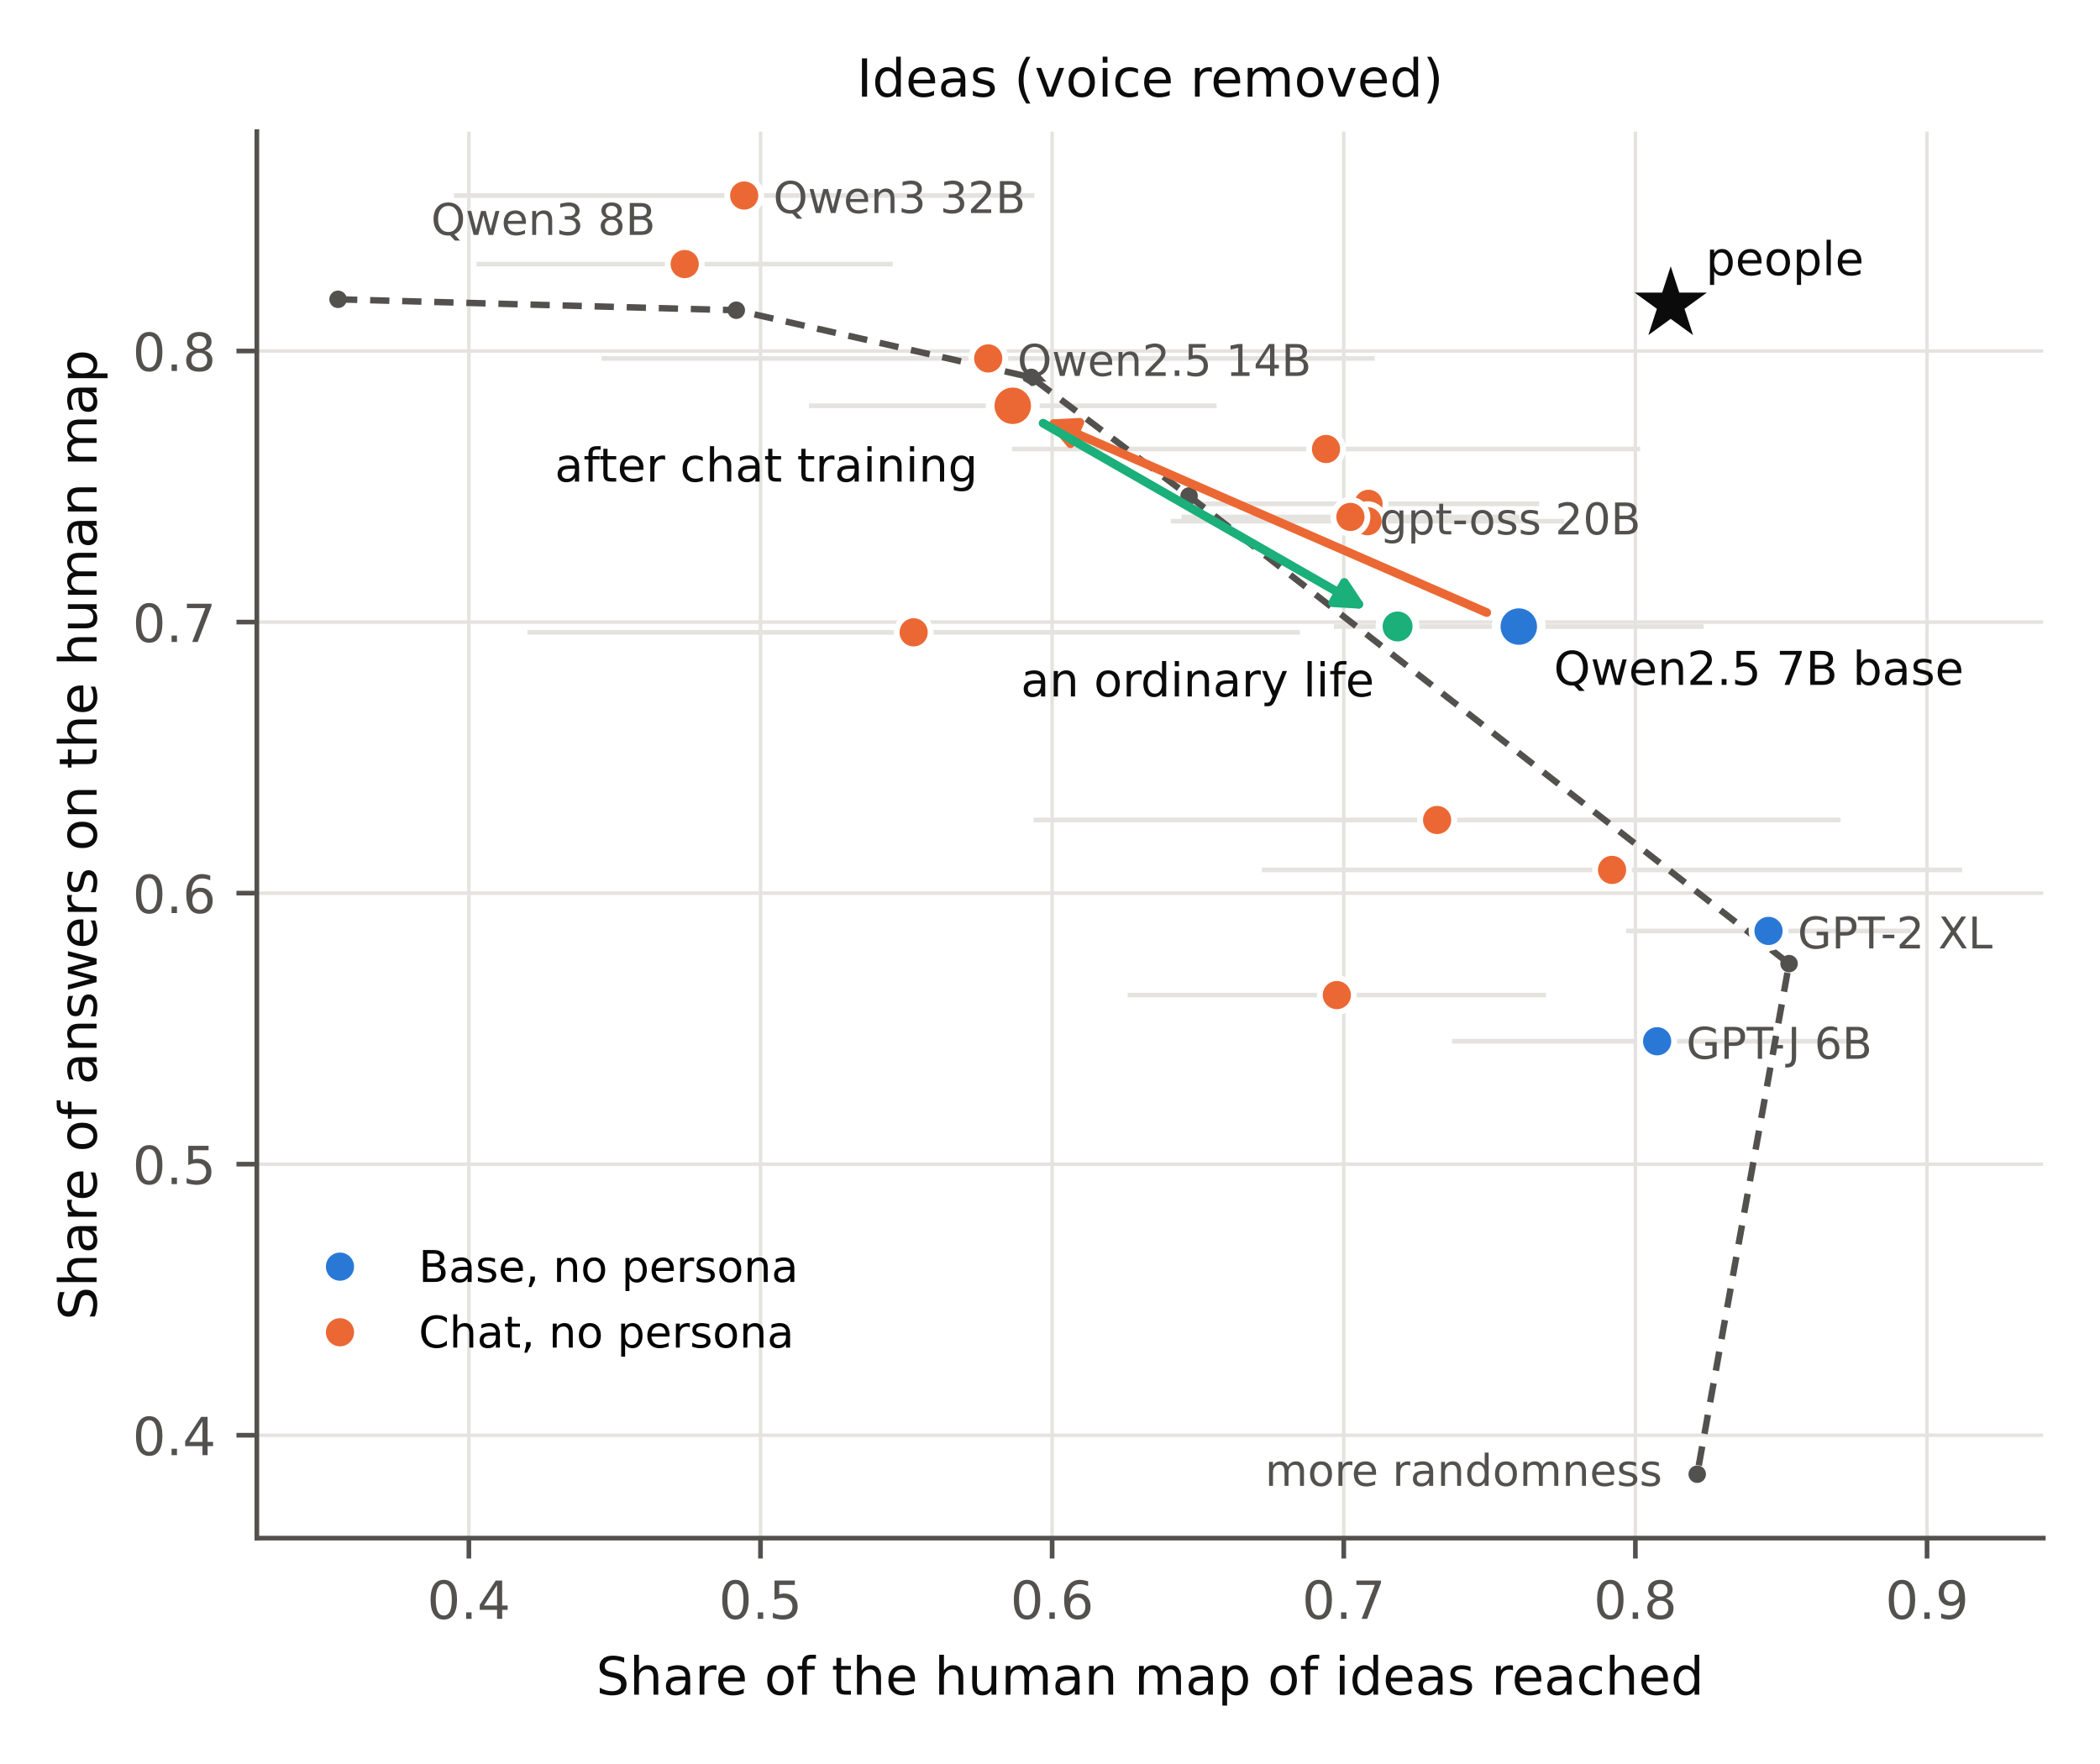
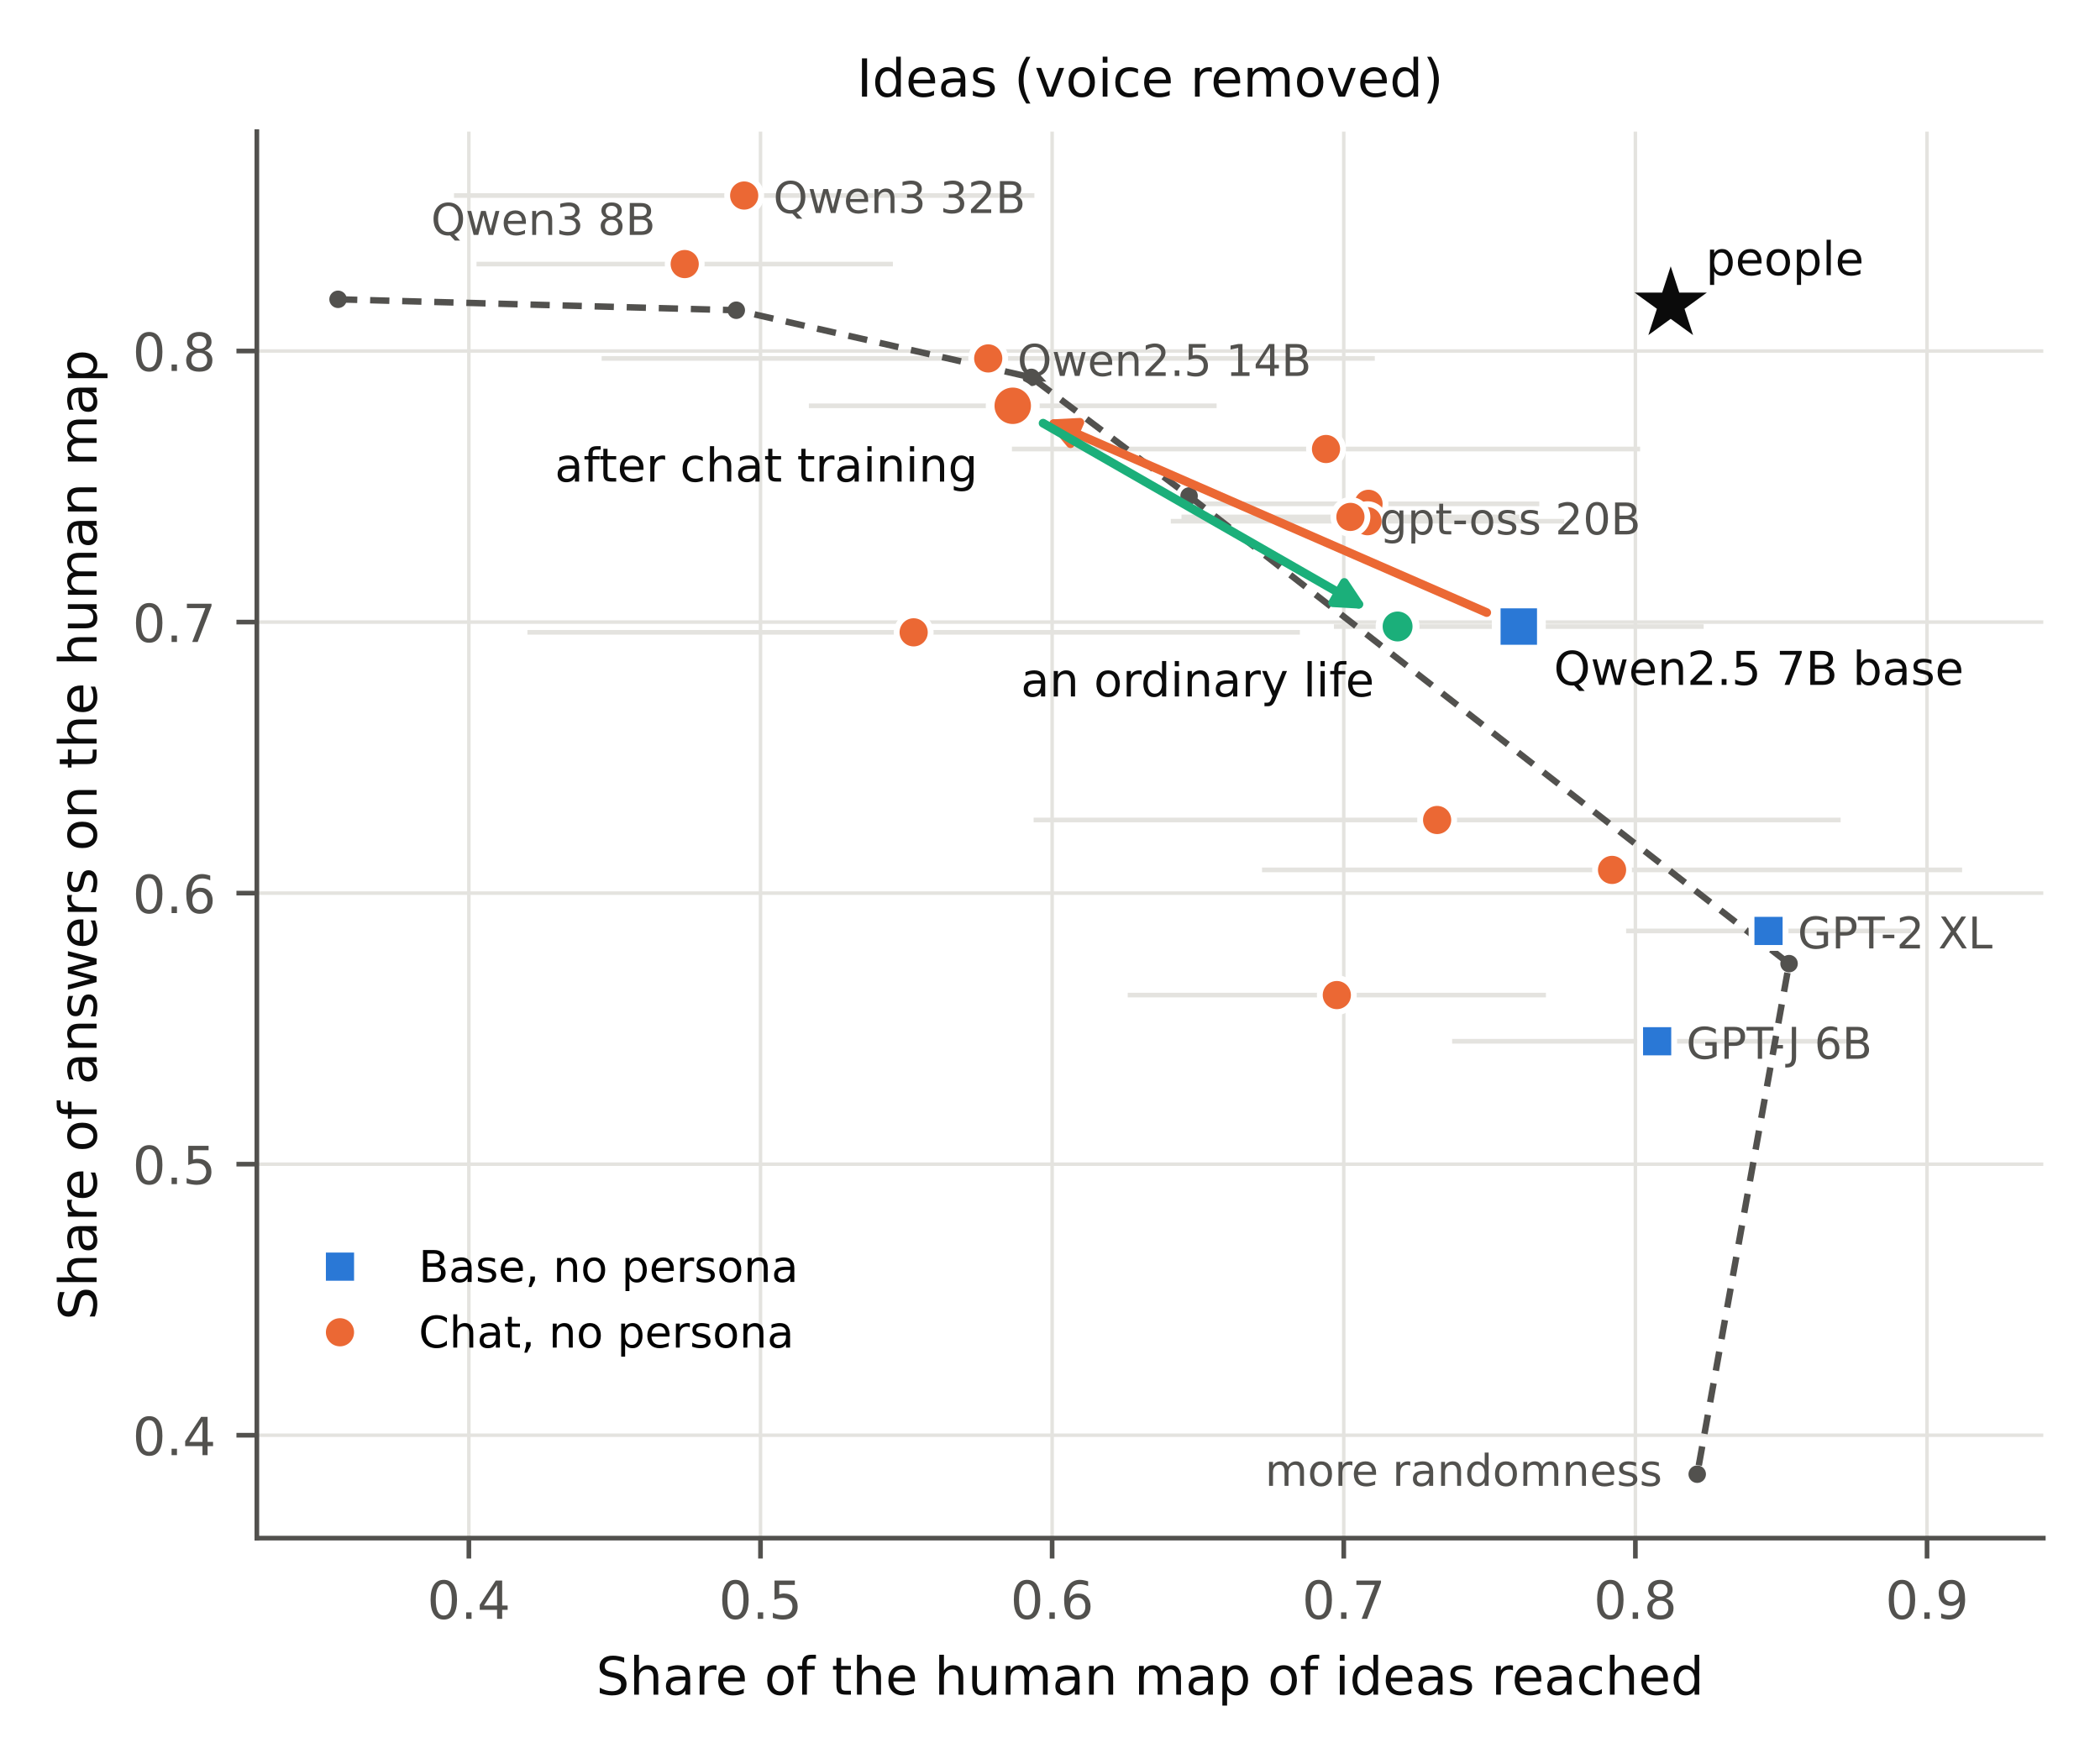
<svg xmlns="http://www.w3.org/2000/svg" xmlns:xlink="http://www.w3.org/1999/xlink" width="360pt" height="302.4pt" viewBox="0 0 360 302.4" version="1.1">
  <defs>
    <style type="text/css">*{stroke-linejoin: round; stroke-linecap: butt}</style>
  </defs>
  <g id="figure_1">
    <g id="patch_1">
      <path d="M 0 302.4  L 360 302.4  L 360 0  L 0 0  z " style="fill: #ffffff" />
    </g>
    <g id="axes_1">
      <g id="patch_2">
        <path d="M 44.032 263.678  L 350.28 263.678  L 350.28 22.56  L 44.032 22.56  z " style="fill: #ffffff" />
      </g>
      <g id="LineCollection_1">
-         <path d="M 248.937 178.503  L 319.225 178.503  " clip-path="url(#p0e64ec59cd)" style="fill: none; stroke: #e4e3df; stroke-width: 0.8" />
+         <path d="M 248.937 178.503  L 319.225 178.503  " clip-path="url(#pc74273473c)" style="fill: none; stroke: #e4e3df; stroke-width: 0.8" />
      </g>
      <g id="LineCollection_2">
-         <path d="M 228.67 107.41  L 292.058 107.41  " clip-path="url(#p0e64ec59cd)" style="fill: none; stroke: #e4e3df; stroke-width: 0.8" />
+         <path d="M 228.67 107.41  L 292.058 107.41  " clip-path="url(#pc74273473c)" style="fill: none; stroke: #e4e3df; stroke-width: 0.8" />
      </g>
      <g id="LineCollection_3">
-         <path d="M 278.762 159.589  L 327.589 159.589  " clip-path="url(#p0e64ec59cd)" style="fill: none; stroke: #e4e3df; stroke-width: 0.8" />
+         <path d="M 278.762 159.589  L 327.589 159.589  " clip-path="url(#pc74273473c)" style="fill: none; stroke: #e4e3df; stroke-width: 0.8" />
      </g>
      <g id="LineCollection_4">
-         <path d="M 205.326 86.37  L 263.877 86.37  " clip-path="url(#p0e64ec59cd)" style="fill: none; stroke: #e4e3df; stroke-width: 0.8" />
+         <path d="M 205.326 86.37  L 263.877 86.37  " clip-path="url(#pc74273473c)" style="fill: none; stroke: #e4e3df; stroke-width: 0.8" />
      </g>
      <g id="LineCollection_5">
-         <path d="M 193.323 170.585  L 265.017 170.585  " clip-path="url(#p0e64ec59cd)" style="fill: none; stroke: #e4e3df; stroke-width: 0.8" />
+         <path d="M 193.323 170.585  L 265.017 170.585  " clip-path="url(#pc74273473c)" style="fill: none; stroke: #e4e3df; stroke-width: 0.8" />
      </g>
      <g id="LineCollection_6">
-         <path d="M 216.345 149.128  L 336.36 149.128  " clip-path="url(#p0e64ec59cd)" style="fill: none; stroke: #e4e3df; stroke-width: 0.8" />
+         <path d="M 216.345 149.128  L 336.36 149.128  " clip-path="url(#pc74273473c)" style="fill: none; stroke: #e4e3df; stroke-width: 0.8" />
      </g>
      <g id="LineCollection_7">
-         <path d="M 103.138 61.445  L 235.68 61.445  " clip-path="url(#p0e64ec59cd)" style="fill: none; stroke: #e4e3df; stroke-width: 0.8" />
+         <path d="M 103.138 61.445  L 235.68 61.445  " clip-path="url(#pc74273473c)" style="fill: none; stroke: #e4e3df; stroke-width: 0.8" />
      </g>
      <g id="LineCollection_8">
-         <path d="M 200.704 89.349  L 268.153 89.349  " clip-path="url(#p0e64ec59cd)" style="fill: none; stroke: #e4e3df; stroke-width: 0.8" />
+         <path d="M 200.704 89.349  L 268.153 89.349  " clip-path="url(#pc74273473c)" style="fill: none; stroke: #e4e3df; stroke-width: 0.8" />
      </g>
      <g id="LineCollection_9">
-         <path d="M 138.662 69.563  L 208.563 69.563  " clip-path="url(#p0e64ec59cd)" style="fill: none; stroke: #e4e3df; stroke-width: 0.8" />
+         <path d="M 138.662 69.563  L 208.563 69.563  " clip-path="url(#pc74273473c)" style="fill: none; stroke: #e4e3df; stroke-width: 0.8" />
      </g>
      <g id="LineCollection_10">
-         <path d="M 77.824 33.52  L 177.325 33.52  " clip-path="url(#p0e64ec59cd)" style="fill: none; stroke: #e4e3df; stroke-width: 0.8" />
+         <path d="M 77.824 33.52  L 177.325 33.52  " clip-path="url(#pc74273473c)" style="fill: none; stroke: #e4e3df; stroke-width: 0.8" />
      </g>
      <g id="LineCollection_11">
-         <path d="M 81.686 45.269  L 153.068 45.269  " clip-path="url(#p0e64ec59cd)" style="fill: none; stroke: #e4e3df; stroke-width: 0.8" />
+         <path d="M 81.686 45.269  L 153.068 45.269  " clip-path="url(#pc74273473c)" style="fill: none; stroke: #e4e3df; stroke-width: 0.8" />
      </g>
      <g id="LineCollection_12">
-         <path d="M 90.415 108.401  L 222.839 108.401  " clip-path="url(#p0e64ec59cd)" style="fill: none; stroke: #e4e3df; stroke-width: 0.8" />
+         <path d="M 90.415 108.401  L 222.839 108.401  " clip-path="url(#pc74273473c)" style="fill: none; stroke: #e4e3df; stroke-width: 0.8" />
      </g>
      <g id="LineCollection_13">
-         <path d="M 173.472 76.973  L 281.163 76.973  " clip-path="url(#p0e64ec59cd)" style="fill: none; stroke: #e4e3df; stroke-width: 0.8" />
+         <path d="M 173.472 76.973  L 281.163 76.973  " clip-path="url(#pc74273473c)" style="fill: none; stroke: #e4e3df; stroke-width: 0.8" />
      </g>
      <g id="LineCollection_14">
-         <path d="M 177.19 140.57  L 315.538 140.57  " clip-path="url(#p0e64ec59cd)" style="fill: none; stroke: #e4e3df; stroke-width: 0.8" />
+         <path d="M 177.19 140.57  L 315.538 140.57  " clip-path="url(#pc74273473c)" style="fill: none; stroke: #e4e3df; stroke-width: 0.8" />
      </g>
      <g id="LineCollection_15">
-         <path d="M 202.541 88.613  L 260.461 88.613  " clip-path="url(#p0e64ec59cd)" style="fill: none; stroke: #e4e3df; stroke-width: 0.8" />
+         <path d="M 202.541 88.613  L 260.461 88.613  " clip-path="url(#pc74273473c)" style="fill: none; stroke: #e4e3df; stroke-width: 0.8" />
      </g>
      <g id="matplotlib.axis_1">
        <g id="xtick_1">
          <g id="line2d_1">
-             <path d="M 80.377 263.678  L 80.377 22.56  " clip-path="url(#p0e64ec59cd)" style="fill: none; stroke: #e4e3df; stroke-width: 0.6; stroke-linecap: square" />
+             <path d="M 80.377 263.678  L 80.377 22.56  " clip-path="url(#pc74273473c)" style="fill: none; stroke: #e4e3df; stroke-width: 0.6; stroke-linecap: square" />
          </g>
          <g id="line2d_2">
            <defs>
-               <path id="m9d2fa9d56e" d="M 0 0  L 0 3.5  " style="stroke: #52514e; stroke-width: 0.8" />
+               <path id="mb92fa65f11" d="M 0 0  L 0 3.5  " style="stroke: #52514e; stroke-width: 0.8" />
            </defs>
            <g>
-               <use xlink:href="#m9d2fa9d56e" x="80.377" y="263.678" style="fill: #52514e; stroke: #52514e; stroke-width: 0.8" />
+               <use xlink:href="#mb92fa65f11" x="80.377" y="263.678" style="fill: #52514e; stroke: #52514e; stroke-width: 0.8" />
            </g>
          </g>
          <g id="text_1">
            <text style="font-size: 9px; font-family: 'DejaVu Sans'; text-anchor: middle; fill: #52514e" x="80.377" y="277.516" transform="rotate(-0 80.37658 277.5158)">0.4</text>
          </g>
        </g>
        <g id="xtick_2">
          <g id="line2d_3">
-             <path d="M 130.371 263.678  L 130.371 22.56  " clip-path="url(#p0e64ec59cd)" style="fill: none; stroke: #e4e3df; stroke-width: 0.6; stroke-linecap: square" />
+             <path d="M 130.371 263.678  L 130.371 22.56  " clip-path="url(#pc74273473c)" style="fill: none; stroke: #e4e3df; stroke-width: 0.6; stroke-linecap: square" />
          </g>
          <g id="line2d_4">
            <g>
-               <use xlink:href="#m9d2fa9d56e" x="130.371" y="263.678" style="fill: #52514e; stroke: #52514e; stroke-width: 0.8" />
+               <use xlink:href="#mb92fa65f11" x="130.371" y="263.678" style="fill: #52514e; stroke: #52514e; stroke-width: 0.8" />
            </g>
          </g>
          <g id="text_2">
            <text style="font-size: 9px; font-family: 'DejaVu Sans'; text-anchor: middle; fill: #52514e" x="130.371" y="277.516" transform="rotate(-0 130.3707 277.5158)">0.5</text>
          </g>
        </g>
        <g id="xtick_3">
          <g id="line2d_5">
-             <path d="M 180.365 263.678  L 180.365 22.56  " clip-path="url(#p0e64ec59cd)" style="fill: none; stroke: #e4e3df; stroke-width: 0.6; stroke-linecap: square" />
+             <path d="M 180.365 263.678  L 180.365 22.56  " clip-path="url(#pc74273473c)" style="fill: none; stroke: #e4e3df; stroke-width: 0.6; stroke-linecap: square" />
          </g>
          <g id="line2d_6">
            <g>
-               <use xlink:href="#m9d2fa9d56e" x="180.365" y="263.678" style="fill: #52514e; stroke: #52514e; stroke-width: 0.8" />
+               <use xlink:href="#mb92fa65f11" x="180.365" y="263.678" style="fill: #52514e; stroke: #52514e; stroke-width: 0.8" />
            </g>
          </g>
          <g id="text_3">
            <text style="font-size: 9px; font-family: 'DejaVu Sans'; text-anchor: middle; fill: #52514e" x="180.365" y="277.516" transform="rotate(-0 180.3648 277.5158)">0.6</text>
          </g>
        </g>
        <g id="xtick_4">
          <g id="line2d_7">
-             <path d="M 230.359 263.678  L 230.359 22.56  " clip-path="url(#p0e64ec59cd)" style="fill: none; stroke: #e4e3df; stroke-width: 0.6; stroke-linecap: square" />
+             <path d="M 230.359 263.678  L 230.359 22.56  " clip-path="url(#pc74273473c)" style="fill: none; stroke: #e4e3df; stroke-width: 0.6; stroke-linecap: square" />
          </g>
          <g id="line2d_8">
            <g>
-               <use xlink:href="#m9d2fa9d56e" x="230.359" y="263.678" style="fill: #52514e; stroke: #52514e; stroke-width: 0.8" />
+               <use xlink:href="#mb92fa65f11" x="230.359" y="263.678" style="fill: #52514e; stroke: #52514e; stroke-width: 0.8" />
            </g>
          </g>
          <g id="text_4">
            <text style="font-size: 9px; font-family: 'DejaVu Sans'; text-anchor: middle; fill: #52514e" x="230.359" y="277.516" transform="rotate(-0 230.3588 277.5158)">0.7</text>
          </g>
        </g>
        <g id="xtick_5">
          <g id="line2d_9">
-             <path d="M 280.353 263.678  L 280.353 22.56  " clip-path="url(#p0e64ec59cd)" style="fill: none; stroke: #e4e3df; stroke-width: 0.6; stroke-linecap: square" />
+             <path d="M 280.353 263.678  L 280.353 22.56  " clip-path="url(#pc74273473c)" style="fill: none; stroke: #e4e3df; stroke-width: 0.6; stroke-linecap: square" />
          </g>
          <g id="line2d_10">
            <g>
-               <use xlink:href="#m9d2fa9d56e" x="280.353" y="263.678" style="fill: #52514e; stroke: #52514e; stroke-width: 0.8" />
+               <use xlink:href="#mb92fa65f11" x="280.353" y="263.678" style="fill: #52514e; stroke: #52514e; stroke-width: 0.8" />
            </g>
          </g>
          <g id="text_5">
            <text style="font-size: 9px; font-family: 'DejaVu Sans'; text-anchor: middle; fill: #52514e" x="280.353" y="277.516" transform="rotate(-0 280.3529 277.5158)">0.8</text>
          </g>
        </g>
        <g id="xtick_6">
          <g id="line2d_11">
-             <path d="M 330.347 263.678  L 330.347 22.56  " clip-path="url(#p0e64ec59cd)" style="fill: none; stroke: #e4e3df; stroke-width: 0.6; stroke-linecap: square" />
+             <path d="M 330.347 263.678  L 330.347 22.56  " clip-path="url(#pc74273473c)" style="fill: none; stroke: #e4e3df; stroke-width: 0.6; stroke-linecap: square" />
          </g>
          <g id="line2d_12">
            <g>
-               <use xlink:href="#m9d2fa9d56e" x="330.347" y="263.678" style="fill: #52514e; stroke: #52514e; stroke-width: 0.8" />
+               <use xlink:href="#mb92fa65f11" x="330.347" y="263.678" style="fill: #52514e; stroke: #52514e; stroke-width: 0.8" />
            </g>
          </g>
          <g id="text_6">
            <text style="font-size: 9px; font-family: 'DejaVu Sans'; text-anchor: middle; fill: #52514e" x="330.347" y="277.516" transform="rotate(-0 330.347 277.5158)">0.9</text>
          </g>
        </g>
        <g id="text_7">
          <text style="font-size: 9px; font-family: 'DejaVu Sans'; text-anchor: middle; fill: #0b0b0b" x="197.156" y="290.516" transform="rotate(-0 197.1561 290.5165)">Share of the human map of ideas reached</text>
        </g>
      </g>
      <g id="matplotlib.axis_2">
        <g id="ytick_1">
          <g id="line2d_13">
-             <path d="M 44.032 246.038  L 350.28 246.038  " clip-path="url(#p0e64ec59cd)" style="fill: none; stroke: #e4e3df; stroke-width: 0.6; stroke-linecap: square" />
+             <path d="M 44.032 246.038  L 350.28 246.038  " clip-path="url(#pc74273473c)" style="fill: none; stroke: #e4e3df; stroke-width: 0.6; stroke-linecap: square" />
          </g>
          <g id="line2d_14">
            <defs>
-               <path id="m1621b48ad4" d="M 0 0  L -3.5 0  " style="stroke: #52514e; stroke-width: 0.8" />
+               <path id="m79ad349d0f" d="M 0 0  L -3.5 0  " style="stroke: #52514e; stroke-width: 0.8" />
            </defs>
            <g>
-               <use xlink:href="#m1621b48ad4" x="44.032" y="246.038" style="fill: #52514e; stroke: #52514e; stroke-width: 0.8" />
+               <use xlink:href="#m79ad349d0f" x="44.032" y="246.038" style="fill: #52514e; stroke: #52514e; stroke-width: 0.8" />
            </g>
          </g>
          <g id="text_8">
            <text style="font-size: 9px; font-family: 'DejaVu Sans'; text-anchor: end; fill: #52514e" x="37.032" y="249.457" transform="rotate(-0 37.03211 249.4574)">0.4</text>
          </g>
        </g>
        <g id="ytick_2">
          <g id="line2d_15">
-             <path d="M 44.032 199.572  L 350.28 199.572  " clip-path="url(#p0e64ec59cd)" style="fill: none; stroke: #e4e3df; stroke-width: 0.6; stroke-linecap: square" />
+             <path d="M 44.032 199.572  L 350.28 199.572  " clip-path="url(#pc74273473c)" style="fill: none; stroke: #e4e3df; stroke-width: 0.6; stroke-linecap: square" />
          </g>
          <g id="line2d_16">
            <g>
-               <use xlink:href="#m1621b48ad4" x="44.032" y="199.572" style="fill: #52514e; stroke: #52514e; stroke-width: 0.8" />
+               <use xlink:href="#m79ad349d0f" x="44.032" y="199.572" style="fill: #52514e; stroke: #52514e; stroke-width: 0.8" />
            </g>
          </g>
          <g id="text_9">
            <text style="font-size: 9px; font-family: 'DejaVu Sans'; text-anchor: end; fill: #52514e" x="37.032" y="202.991" transform="rotate(-0 37.03211 202.9914)">0.5</text>
          </g>
        </g>
        <g id="ytick_3">
          <g id="line2d_17">
-             <path d="M 44.032 153.106  L 350.28 153.106  " clip-path="url(#p0e64ec59cd)" style="fill: none; stroke: #e4e3df; stroke-width: 0.6; stroke-linecap: square" />
+             <path d="M 44.032 153.106  L 350.28 153.106  " clip-path="url(#pc74273473c)" style="fill: none; stroke: #e4e3df; stroke-width: 0.6; stroke-linecap: square" />
          </g>
          <g id="line2d_18">
            <g>
-               <use xlink:href="#m1621b48ad4" x="44.032" y="153.106" style="fill: #52514e; stroke: #52514e; stroke-width: 0.8" />
+               <use xlink:href="#m79ad349d0f" x="44.032" y="153.106" style="fill: #52514e; stroke: #52514e; stroke-width: 0.8" />
            </g>
          </g>
          <g id="text_10">
            <text style="font-size: 9px; font-family: 'DejaVu Sans'; text-anchor: end; fill: #52514e" x="37.032" y="156.525" transform="rotate(-0 37.03211 156.5253)">0.6</text>
          </g>
        </g>
        <g id="ytick_4">
          <g id="line2d_19">
-             <path d="M 44.032 106.64  L 350.28 106.64  " clip-path="url(#p0e64ec59cd)" style="fill: none; stroke: #e4e3df; stroke-width: 0.6; stroke-linecap: square" />
+             <path d="M 44.032 106.64  L 350.28 106.64  " clip-path="url(#pc74273473c)" style="fill: none; stroke: #e4e3df; stroke-width: 0.6; stroke-linecap: square" />
          </g>
          <g id="line2d_20">
            <g>
-               <use xlink:href="#m1621b48ad4" x="44.032" y="106.64" style="fill: #52514e; stroke: #52514e; stroke-width: 0.8" />
+               <use xlink:href="#m79ad349d0f" x="44.032" y="106.64" style="fill: #52514e; stroke: #52514e; stroke-width: 0.8" />
            </g>
          </g>
          <g id="text_11">
            <text style="font-size: 9px; font-family: 'DejaVu Sans'; text-anchor: end; fill: #52514e" x="37.032" y="110.059" transform="rotate(-0 37.03211 110.0592)">0.7</text>
          </g>
        </g>
        <g id="ytick_5">
          <g id="line2d_21">
-             <path d="M 44.032 60.174  L 350.28 60.174  " clip-path="url(#p0e64ec59cd)" style="fill: none; stroke: #e4e3df; stroke-width: 0.6; stroke-linecap: square" />
+             <path d="M 44.032 60.174  L 350.28 60.174  " clip-path="url(#pc74273473c)" style="fill: none; stroke: #e4e3df; stroke-width: 0.6; stroke-linecap: square" />
          </g>
          <g id="line2d_22">
            <g>
-               <use xlink:href="#m1621b48ad4" x="44.032" y="60.174" style="fill: #52514e; stroke: #52514e; stroke-width: 0.8" />
+               <use xlink:href="#m79ad349d0f" x="44.032" y="60.174" style="fill: #52514e; stroke: #52514e; stroke-width: 0.8" />
            </g>
          </g>
          <g id="text_12">
            <text style="font-size: 9px; font-family: 'DejaVu Sans'; text-anchor: end; fill: #52514e" x="37.032" y="63.593" transform="rotate(-0 37.03211 63.59315)">0.8</text>
          </g>
        </g>
        <g id="text_13">
          <text style="font-size: 9px; font-family: 'DejaVu Sans'; text-anchor: middle; fill: #0b0b0b" x="16.557" y="143.119" transform="rotate(-90 16.55719 143.1189)">Share of answers on the human map</text>
        </g>
      </g>
-       <g id="line2d_23">
-         <path d="M 57.952 51.311  L 126.22 53.182  L 176.799 64.692  L 203.843 85.027  L 306.697 165.194  L 290.951 252.718  " clip-path="url(#p0e64ec59cd)" style="fill: none; stroke-dasharray: 3.3,2.2; stroke-dashoffset: 0; stroke: #52514e; stroke-width: 1.1" />
-       </g>
+       <g id="line2d_23" />
+       <g id="line2d_24" />
+       <g id="line2d_25" />
+       <g id="line2d_26" />
+       <g id="line2d_27">
+         <path d="M 57.952 51.311  L 126.22 53.182  L 176.799 64.692  L 203.843 85.027  L 306.697 165.194  L 290.951 252.718  " clip-path="url(#pc74273473c)" style="fill: none; stroke-dasharray: 3.3,2.2; stroke-dashoffset: 0; stroke: #52514e; stroke-width: 1.1" />
+       </g>
+       <g id="line2d_28" />
+       <g id="line2d_29" />
+       <g id="line2d_30" />
+       <g id="line2d_31" />
+       <g id="line2d_32" />
      <g id="patch_3">
        <path d="M 44.032 263.678  L 44.032 22.56  " style="fill: none; stroke: #52514e; stroke-width: 0.8; stroke-linejoin: miter; stroke-linecap: square" />
      </g>
      <g id="patch_4">
        <path d="M 44.032 263.678  L 350.28 263.678  " style="fill: none; stroke: #52514e; stroke-width: 0.8; stroke-linejoin: miter; stroke-linecap: square" />
      </g>
-       <g id="line2d_24">
-         <defs>
-           <path id="m405490dd42" d="M 0 2.915  C 0.773 2.915 1.515 2.608 2.062 2.062  C 2.608 1.515 2.915 0.773 2.915 0  C 2.915 -0.773 2.608 -1.515 2.062 -2.062  C 1.515 -2.608 0.773 -2.915 0 -2.915  C -0.773 -2.915 -1.515 -2.608 -2.062 -2.062  C -2.608 -1.515 -2.915 -0.773 -2.915 0  C -2.915 0.773 -2.608 1.515 -2.062 2.062  C -1.515 2.608 -0.773 2.915 0 2.915  z " style="stroke: #ffffff" />
-         </defs>
-         <g clip-path="url(#p0e64ec59cd)">
-           <use xlink:href="#m405490dd42" x="284.081" y="178.503" style="fill: #2a78d6; stroke: #ffffff" />
-           <use xlink:href="#m405490dd42" x="260.364" y="107.41" style="fill: #2a78d6; stroke: #ffffff" />
-           <use xlink:href="#m405490dd42" x="303.176" y="159.589" style="fill: #2a78d6; stroke: #ffffff" />
-         </g>
-       </g>
-       <g id="line2d_25">
-         <defs>
-           <path id="m55c339c240" d="M 0 2.915  C 0.773 2.915 1.515 2.608 2.062 2.062  C 2.608 1.515 2.915 0.773 2.915 0  C 2.915 -0.773 2.608 -1.515 2.062 -2.062  C 1.515 -2.608 0.773 -2.915 0 -2.915  C -0.773 -2.915 -1.515 -2.608 -2.062 -2.062  C -2.608 -1.515 -2.915 -0.773 -2.915 0  C -2.915 0.773 -2.608 1.515 -2.062 2.062  C -1.515 2.608 -0.773 2.915 0 2.915  z " style="stroke: #ffffff" />
-         </defs>
-         <g clip-path="url(#p0e64ec59cd)">
-           <use xlink:href="#m55c339c240" x="234.601" y="86.37" style="fill: #eb6834; stroke: #ffffff" />
-           <use xlink:href="#m55c339c240" x="229.17" y="170.585" style="fill: #eb6834; stroke: #ffffff" />
-           <use xlink:href="#m55c339c240" x="276.352" y="149.128" style="fill: #eb6834; stroke: #ffffff" />
-           <use xlink:href="#m55c339c240" x="169.409" y="61.445" style="fill: #eb6834; stroke: #ffffff" />
-           <use xlink:href="#m55c339c240" x="234.429" y="89.349" style="fill: #eb6834; stroke: #ffffff" />
-           <use xlink:href="#m55c339c240" x="173.613" y="69.563" style="fill: #eb6834; stroke: #ffffff" />
-           <use xlink:href="#m55c339c240" x="127.575" y="33.52" style="fill: #eb6834; stroke: #ffffff" />
-           <use xlink:href="#m55c339c240" x="117.377" y="45.269" style="fill: #eb6834; stroke: #ffffff" />
-           <use xlink:href="#m55c339c240" x="156.627" y="108.401" style="fill: #eb6834; stroke: #ffffff" />
-           <use xlink:href="#m55c339c240" x="227.318" y="76.973" style="fill: #eb6834; stroke: #ffffff" />
-           <use xlink:href="#m55c339c240" x="246.364" y="140.57" style="fill: #eb6834; stroke: #ffffff" />
-           <use xlink:href="#m55c339c240" x="231.501" y="88.613" style="fill: #eb6834; stroke: #ffffff" />
-         </g>
+       <g id="patch_5">
+         <path d="M 281.166 181.418  L 286.997 181.418  L 286.997 175.587  L 281.166 175.587  z " clip-path="url(#pc74273473c)" style="fill: #2a78d6; stroke: #ffffff; stroke-linejoin: miter" />
+       </g>
+       <g id="patch_6">
+         <path d="M 257.449 110.325  L 263.28 110.325  L 263.28 104.494  L 257.449 104.494  z " clip-path="url(#pc74273473c)" style="fill: #2a78d6; stroke: #ffffff; stroke-linejoin: miter" />
+       </g>
+       <g id="patch_7">
+         <path d="M 300.26 162.504  L 306.091 162.504  L 306.091 156.673  L 300.26 156.673  z " clip-path="url(#pc74273473c)" style="fill: #2a78d6; stroke: #ffffff; stroke-linejoin: miter" />
+       </g>
+       <g id="patch_8">
+         <path d="M 234.601 89.286  C 235.374 89.286 236.116 88.978 236.663 88.432  C 237.209 87.885 237.517 87.143 237.517 86.37  C 237.517 85.597 237.209 84.855 236.663 84.309  C 236.116 83.762 235.374 83.455 234.601 83.455  C 233.828 83.455 233.086 83.762 232.54 84.309  C 231.993 84.855 231.686 85.597 231.686 86.37  C 231.686 87.143 231.993 87.885 232.54 88.432  C 233.086 88.978 233.828 89.286 234.601 89.286  z " clip-path="url(#pc74273473c)" style="fill: #eb6834; stroke: #ffffff; stroke-linejoin: miter" />
+       </g>
+       <g id="patch_9">
+         <path d="M 229.17 173.5  C 229.943 173.5 230.685 173.193 231.232 172.646  C 231.778 172.1 232.085 171.358 232.085 170.585  C 232.085 169.812 231.778 169.07 231.232 168.523  C 230.685 167.976 229.943 167.669 229.17 167.669  C 228.397 167.669 227.655 167.976 227.108 168.523  C 226.562 169.07 226.255 169.812 226.255 170.585  C 226.255 171.358 226.562 172.1 227.108 172.646  C 227.655 173.193 228.397 173.5 229.17 173.5  z " clip-path="url(#pc74273473c)" style="fill: #eb6834; stroke: #ffffff; stroke-linejoin: miter" />
+       </g>
+       <g id="patch_10">
+         <path d="M 276.352 152.043  C 277.125 152.043 277.867 151.736 278.414 151.189  C 278.96 150.643 279.268 149.901 279.268 149.128  C 279.268 148.355 278.96 147.613 278.414 147.066  C 277.867 146.519 277.125 146.212 276.352 146.212  C 275.579 146.212 274.837 146.519 274.291 147.066  C 273.744 147.613 273.437 148.355 273.437 149.128  C 273.437 149.901 273.744 150.643 274.291 151.189  C 274.837 151.736 275.579 152.043 276.352 152.043  z " clip-path="url(#pc74273473c)" style="fill: #eb6834; stroke: #ffffff; stroke-linejoin: miter" />
+       </g>
+       <g id="patch_11">
+         <path d="M 169.409 64.36  C 170.182 64.36 170.924 64.053 171.471 63.506  C 172.017 62.96 172.324 62.218 172.324 61.445  C 172.324 60.672 172.017 59.93 171.471 59.383  C 170.924 58.836 170.182 58.529 169.409 58.529  C 168.636 58.529 167.894 58.836 167.347 59.383  C 166.801 59.93 166.494 60.672 166.494 61.445  C 166.494 62.218 166.801 62.96 167.347 63.506  C 167.894 64.053 168.636 64.36 169.409 64.36  z " clip-path="url(#pc74273473c)" style="fill: #eb6834; stroke: #ffffff; stroke-linejoin: miter" />
+       </g>
+       <g id="patch_12">
+         <path d="M 234.429 92.264  C 235.202 92.264 235.943 91.957 236.49 91.41  C 237.037 90.863 237.344 90.122 237.344 89.349  C 237.344 88.575 237.037 87.834 236.49 87.287  C 235.943 86.74 235.202 86.433 234.429 86.433  C 233.655 86.433 232.914 86.74 232.367 87.287  C 231.82 87.834 231.513 88.575 231.513 89.349  C 231.513 90.122 231.82 90.863 232.367 91.41  C 232.914 91.957 233.655 92.264 234.429 92.264  z " clip-path="url(#pc74273473c)" style="fill: #eb6834; stroke: #ffffff; stroke-linejoin: miter" />
+       </g>
+       <g id="patch_13">
+         <path d="M 173.613 72.478  C 174.386 72.478 175.127 72.171 175.674 71.624  C 176.221 71.078 176.528 70.336 176.528 69.563  C 176.528 68.79 176.221 68.048 175.674 67.501  C 175.127 66.954 174.386 66.647 173.613 66.647  C 172.839 66.647 172.098 66.954 171.551 67.501  C 171.004 68.048 170.697 68.79 170.697 69.563  C 170.697 70.336 171.004 71.078 171.551 71.624  C 172.098 72.171 172.839 72.478 173.613 72.478  z " clip-path="url(#pc74273473c)" style="fill: #eb6834; stroke: #ffffff; stroke-linejoin: miter" />
+       </g>
+       <g id="patch_14">
+         <path d="M 127.575 36.435  C 128.348 36.435 129.09 36.128 129.636 35.581  C 130.183 35.035 130.49 34.293 130.49 33.52  C 130.49 32.747 130.183 32.005 129.636 31.458  C 129.09 30.912 128.348 30.604 127.575 30.604  C 126.802 30.604 126.06 30.912 125.513 31.458  C 124.966 32.005 124.659 32.747 124.659 33.52  C 124.659 34.293 124.966 35.035 125.513 35.581  C 126.06 36.128 126.802 36.435 127.575 36.435  z " clip-path="url(#pc74273473c)" style="fill: #eb6834; stroke: #ffffff; stroke-linejoin: miter" />
+       </g>
+       <g id="patch_15">
+         <path d="M 117.377 48.184  C 118.15 48.184 118.892 47.877 119.439 47.33  C 119.986 46.784 120.293 46.042 120.293 45.269  C 120.293 44.496 119.986 43.754 119.439 43.207  C 118.892 42.66 118.15 42.353 117.377 42.353  C 116.604 42.353 115.862 42.66 115.316 43.207  C 114.769 43.754 114.462 44.496 114.462 45.269  C 114.462 46.042 114.769 46.784 115.316 47.33  C 115.862 47.877 116.604 48.184 117.377 48.184  z " clip-path="url(#pc74273473c)" style="fill: #eb6834; stroke: #ffffff; stroke-linejoin: miter" />
+       </g>
+       <g id="patch_16">
+         <path d="M 156.627 111.316  C 157.4 111.316 158.142 111.009 158.689 110.462  C 159.236 109.916 159.543 109.174 159.543 108.401  C 159.543 107.628 159.236 106.886 158.689 106.339  C 158.142 105.793 157.4 105.485 156.627 105.485  C 155.854 105.485 155.112 105.793 154.566 106.339  C 154.019 106.886 153.712 107.628 153.712 108.401  C 153.712 109.174 154.019 109.916 154.566 110.462  C 155.112 111.009 155.854 111.316 156.627 111.316  z " clip-path="url(#pc74273473c)" style="fill: #eb6834; stroke: #ffffff; stroke-linejoin: miter" />
+       </g>
+       <g id="patch_17">
+         <path d="M 227.318 79.888  C 228.091 79.888 228.832 79.581 229.379 79.034  C 229.926 78.488 230.233 77.746 230.233 76.973  C 230.233 76.2 229.926 75.458 229.379 74.911  C 228.832 74.365 228.091 74.057 227.318 74.057  C 226.544 74.057 225.803 74.365 225.256 74.911  C 224.709 75.458 224.402 76.2 224.402 76.973  C 224.402 77.746 224.709 78.488 225.256 79.034  C 225.803 79.581 226.544 79.888 227.318 79.888  z " clip-path="url(#pc74273473c)" style="fill: #eb6834; stroke: #ffffff; stroke-linejoin: miter" />
+       </g>
+       <g id="patch_18">
+         <path d="M 246.364 143.486  C 247.137 143.486 247.879 143.179 248.426 142.632  C 248.972 142.085 249.28 141.344 249.28 140.57  C 249.28 139.797 248.972 139.056 248.426 138.509  C 247.879 137.962 247.137 137.655 246.364 137.655  C 245.591 137.655 244.849 137.962 244.303 138.509  C 243.756 139.056 243.449 139.797 243.449 140.57  C 243.449 141.344 243.756 142.085 244.303 142.632  C 244.849 143.179 245.591 143.486 246.364 143.486  z " clip-path="url(#pc74273473c)" style="fill: #eb6834; stroke: #ffffff; stroke-linejoin: miter" />
+       </g>
+       <g id="patch_19">
+         <path d="M 231.501 91.528  C 232.275 91.528 233.016 91.221 233.563 90.674  C 234.11 90.127 234.417 89.386 234.417 88.613  C 234.417 87.839 234.11 87.098 233.563 86.551  C 233.016 86.004 232.275 85.697 231.501 85.697  C 230.728 85.697 229.987 86.004 229.44 86.551  C 228.893 87.098 228.586 87.839 228.586 88.613  C 228.586 89.386 228.893 90.127 229.44 90.674  C 229.987 91.221 230.728 91.528 231.501 91.528  z " clip-path="url(#pc74273473c)" style="fill: #eb6834; stroke: #ffffff; stroke-linejoin: miter" />
      </g>
      <g id="text_14">
        <text style="font-size: 7.5px; font-family: 'DejaVu Sans'; text-anchor: start; fill: #52514e" x="289.081" y="181.503" transform="rotate(-0 289.0814 181.5028)">GPT-J 6B</text>
      </g>
      <g id="text_15">
        <text style="font-size: 7.5px; font-family: 'DejaVu Sans'; text-anchor: start; fill: #52514e" x="174.409" y="64.445" transform="rotate(-0 174.409 64.44474)">Qwen2.5 14B</text>
      </g>
      <g id="text_16">
        <text style="font-size: 7.5px; font-family: 'DejaVu Sans'; text-anchor: start; fill: #52514e" x="132.575" y="36.52" transform="rotate(-0 132.5747 36.5199)">Qwen3 32B</text>
      </g>
      <g id="text_17">
        <text style="font-size: 7.5px; font-family: 'DejaVu Sans'; text-anchor: end; fill: #52514e" x="112.377" y="40.269" transform="rotate(-0 112.3773 40.26873)">Qwen3 8B</text>
      </g>
      <g id="text_18">
        <text style="font-size: 7.5px; font-family: 'DejaVu Sans'; text-anchor: start; fill: #52514e" x="308.176" y="162.589" transform="rotate(-0 308.1756 162.5889)">GPT-2 XL</text>
      </g>
      <g id="text_19">
        <text style="font-size: 7.5px; font-family: 'DejaVu Sans'; text-anchor: start; fill: #52514e" x="236.501" y="91.613" transform="rotate(-0 236.5014 91.61256)">gpt-oss 20B</text>
      </g>
-       <g id="line2d_26">
-         <defs>
-           <path id="me6134c471e" d="M 0 1.5  C 0.398 1.5 0.779 1.342 1.061 1.061  C 1.342 0.779 1.5 0.398 1.5 0  C 1.5 -0.398 1.342 -0.779 1.061 -1.061  C 0.779 -1.342 0.398 -1.5 0 -1.5  C -0.398 -1.5 -0.779 -1.342 -1.061 -1.061  C -1.342 -0.779 -1.5 -0.398 -1.5 0  C -1.5 0.398 -1.342 0.779 -1.061 1.061  C -0.779 1.342 -0.398 1.5 0 1.5  z " />
-         </defs>
-         <g clip-path="url(#p0e64ec59cd)">
-           <use xlink:href="#me6134c471e" x="57.952" y="51.311" style="fill: #52514e" />
-           <use xlink:href="#me6134c471e" x="126.22" y="53.182" style="fill: #52514e" />
-           <use xlink:href="#me6134c471e" x="176.799" y="64.692" style="fill: #52514e" />
-           <use xlink:href="#me6134c471e" x="203.843" y="85.027" style="fill: #52514e" />
-           <use xlink:href="#me6134c471e" x="306.697" y="165.194" style="fill: #52514e" />
-           <use xlink:href="#me6134c471e" x="290.951" y="252.718" style="fill: #52514e" />
-         </g>
+       <g id="patch_20">
+         <path d="M 57.952 52.811  C 58.35 52.811 58.732 52.653 59.013 52.372  C 59.294 52.091 59.452 51.709 59.452 51.311  C 59.452 50.914 59.294 50.532 59.013 50.251  C 58.732 49.969 58.35 49.811 57.952 49.811  C 57.555 49.811 57.173 49.969 56.892 50.251  C 56.611 50.532 56.452 50.914 56.452 51.311  C 56.452 51.709 56.611 52.091 56.892 52.372  C 57.173 52.653 57.555 52.811 57.952 52.811  z " clip-path="url(#pc74273473c)" style="fill: #52514e" />
+       </g>
+       <g id="patch_21">
+         <path d="M 126.22 54.682  C 126.617 54.682 126.999 54.524 127.28 54.243  C 127.562 53.961 127.72 53.58 127.72 53.182  C 127.72 52.784 127.562 52.403 127.28 52.121  C 126.999 51.84 126.617 51.682 126.22 51.682  C 125.822 51.682 125.44 51.84 125.159 52.121  C 124.878 52.403 124.72 52.784 124.72 53.182  C 124.72 53.58 124.878 53.961 125.159 54.243  C 125.44 54.524 125.822 54.682 126.22 54.682  z " clip-path="url(#pc74273473c)" style="fill: #52514e" />
+       </g>
+       <g id="patch_22">
+         <path d="M 176.799 66.192  C 177.197 66.192 177.578 66.034 177.86 65.753  C 178.141 65.471 178.299 65.09 178.299 64.692  C 178.299 64.294 178.141 63.913 177.86 63.631  C 177.578 63.35 177.197 63.192 176.799 63.192  C 176.401 63.192 176.02 63.35 175.738 63.631  C 175.457 63.913 175.299 64.294 175.299 64.692  C 175.299 65.09 175.457 65.471 175.738 65.753  C 176.02 66.034 176.401 66.192 176.799 66.192  z " clip-path="url(#pc74273473c)" style="fill: #52514e" />
+       </g>
+       <g id="patch_23">
+         <path d="M 203.843 86.527  C 204.241 86.527 204.622 86.369 204.904 86.088  C 205.185 85.807 205.343 85.425 205.343 85.027  C 205.343 84.629 205.185 84.248 204.904 83.967  C 204.622 83.685 204.241 83.527 203.843 83.527  C 203.445 83.527 203.064 83.685 202.782 83.967  C 202.501 84.248 202.343 84.629 202.343 85.027  C 202.343 85.425 202.501 85.807 202.782 86.088  C 203.064 86.369 203.445 86.527 203.843 86.527  z " clip-path="url(#pc74273473c)" style="fill: #52514e" />
+       </g>
+       <g id="patch_24">
+         <path d="M 306.697 166.694  C 307.094 166.694 307.476 166.536 307.757 166.254  C 308.039 165.973 308.197 165.591 308.197 165.194  C 308.197 164.796 308.039 164.414 307.757 164.133  C 307.476 163.852 307.094 163.694 306.697 163.694  C 306.299 163.694 305.917 163.852 305.636 164.133  C 305.355 164.414 305.197 164.796 305.197 165.194  C 305.197 165.591 305.355 165.973 305.636 166.254  C 305.917 166.536 306.299 166.694 306.697 166.694  z " clip-path="url(#pc74273473c)" style="fill: #52514e" />
+       </g>
+       <g id="patch_25">
+         <path d="M 290.951 254.218  C 291.348 254.218 291.73 254.06 292.011 253.779  C 292.293 253.497 292.451 253.116 292.451 252.718  C 292.451 252.32 292.293 251.939 292.011 251.657  C 291.73 251.376 291.348 251.218 290.951 251.218  C 290.553 251.218 290.171 251.376 289.89 251.657  C 289.609 251.939 289.451 252.32 289.451 252.718  C 289.451 253.116 289.609 253.497 289.89 253.779  C 290.171 254.06 290.553 254.218 290.951 254.218  z " clip-path="url(#pc74273473c)" style="fill: #52514e" />
      </g>
      <g id="text_20">
        <text style="font-size: 7.5px; font-family: 'DejaVu Sans'; text-anchor: end; fill: #52514e" x="284.951" y="254.718" transform="rotate(-0 284.9506 254.718)">more randomness</text>
      </g>
      <g id="text_21">
        <text style="font-size: 8px; font-family: 'DejaVu Sans'; text-anchor: end; fill: #0b0b0b" x="235.586" y="119.397" transform="rotate(-0 235.5863 119.3966)">an ordinary life</text>
      </g>
      <g id="text_22">
        <text style="font-size: 8px; font-family: 'DejaVu Sans'; text-anchor: start; fill: #0b0b0b" x="266.364" y="117.41" transform="rotate(-0 266.3641 117.4099)">Qwen2.5 7B base</text>
      </g>
      <g id="text_23">
        <text style="font-size: 8px; font-family: 'DejaVu Sans'; text-anchor: end; fill: #0b0b0b" x="167.613" y="82.563" transform="rotate(-0 167.6126 82.56271)">after chat training</text>
      </g>
      <g id="text_24">
        <text style="font-size: 8px; font-family: 'DejaVu Sans'; text-anchor: start; fill: #0b0b0b" x="292.407" y="47.172" transform="rotate(-0 292.4074 47.17225)">people</text>
      </g>
      <g id="text_25">
        <text style="font-size: 9px; font-family: 'DejaVu Sans'; text-anchor: middle; fill: #0b0b0b" x="197.156" y="16.56" transform="rotate(-0 197.1561 16.56)">Ideas (voice removed)</text>
      </g>
-       <g id="patch_5">
+       <g id="patch_26">
        <path d="M 254.865 105.011  Q 216.988 88.486 180.647 72.632  " style="fill: none; stroke: #eb6834; stroke-width: 1.5; stroke-linecap: round" />
        <path d="M 183.514 76.064  L 180.647 72.632  L 185.113 72.398  z " style="fill: #eb6834; stroke: #eb6834; stroke-width: 1.5; stroke-linecap: round" />
      </g>
-       <g id="patch_6">
+       <g id="patch_27">
        <path d="M 178.819 72.549  Q 206.601 88.48 232.928 103.578  " style="fill: none; stroke: #1baf7a; stroke-width: 1.5; stroke-linecap: round" />
        <path d="M 230.453 99.853  L 232.928 103.578  L 228.463 103.323  z " style="fill: #1baf7a; stroke: #1baf7a; stroke-width: 1.5; stroke-linecap: round" />
      </g>
-       <g id="line2d_27">
-         <defs>
-           <path id="m023ef0ba2e" d="M 0 3.162  C 0.839 3.162 1.643 2.829 2.236 2.236  C 2.829 1.643 3.162 0.839 3.162 0  C 3.162 -0.839 2.829 -1.643 2.236 -2.236  C 1.643 -2.829 0.839 -3.162 0 -3.162  C -0.839 -3.162 -1.643 -2.829 -2.236 -2.236  C -2.829 -1.643 -3.162 -0.839 -3.162 0  C -3.162 0.839 -2.829 1.643 -2.236 2.236  C -1.643 2.829 -0.839 3.162 0 3.162  z " style="stroke: #ffffff; stroke-width: 1.2" />
-         </defs>
-         <g clip-path="url(#p0e64ec59cd)">
-           <use xlink:href="#m023ef0ba2e" x="239.586" y="107.397" style="fill: #1baf7a; stroke: #ffffff; stroke-width: 1.2" />
-         </g>
-       </g>
-       <g id="line2d_28">
-         <defs>
-           <path id="mb63f5774fa" d="M 0 3.873  C 1.027 3.873 2.012 3.465 2.739 2.739  C 3.465 2.012 3.873 1.027 3.873 0  C 3.873 -1.027 3.465 -2.012 2.739 -2.739  C 2.012 -3.465 1.027 -3.873 0 -3.873  C -1.027 -3.873 -2.012 -3.465 -2.739 -2.739  C -3.465 -2.012 -3.873 -1.027 -3.873 0  C -3.873 1.027 -3.465 2.012 -2.739 2.739  C -2.012 3.465 -1.027 3.873 0 3.873  z " style="stroke: #ffffff; stroke-width: 1.5" />
-         </defs>
-         <g clip-path="url(#p0e64ec59cd)">
-           <use xlink:href="#mb63f5774fa" x="260.364" y="107.41" style="fill: #2a78d6; stroke: #ffffff; stroke-width: 1.5" />
-         </g>
-       </g>
-       <g id="line2d_29">
-         <defs>
-           <path id="m8a78eeac81" d="M 0 3.873  C 1.027 3.873 2.012 3.465 2.739 2.739  C 3.465 2.012 3.873 1.027 3.873 0  C 3.873 -1.027 3.465 -2.012 2.739 -2.739  C 2.012 -3.465 1.027 -3.873 0 -3.873  C -1.027 -3.873 -2.012 -3.465 -2.739 -2.739  C -3.465 -2.012 -3.873 -1.027 -3.873 0  C -3.873 1.027 -3.465 2.012 -2.739 2.739  C -2.012 3.465 -1.027 3.873 0 3.873  z " style="stroke: #ffffff; stroke-width: 1.5" />
-         </defs>
-         <g clip-path="url(#p0e64ec59cd)">
-           <use xlink:href="#m8a78eeac81" x="173.613" y="69.563" style="fill: #eb6834; stroke: #ffffff; stroke-width: 1.5" />
-         </g>
+       <g id="patch_28">
+         <path d="M 239.586 110.559  C 240.425 110.559 241.229 110.226 241.822 109.633  C 242.415 109.04 242.749 108.235 242.749 107.397  C 242.749 106.558 242.415 105.754 241.822 105.161  C 241.229 104.568 240.425 104.234 239.586 104.234  C 238.748 104.234 237.943 104.568 237.35 105.161  C 236.757 105.754 236.424 106.558 236.424 107.397  C 236.424 108.235 236.757 109.04 237.35 109.633  C 237.943 110.226 238.748 110.559 239.586 110.559  z " clip-path="url(#pc74273473c)" style="fill: #1baf7a; stroke: #ffffff; stroke-width: 1.2; stroke-linejoin: miter" />
+       </g>
+       <g id="patch_29">
+         <path d="M 256.491 111.283  L 264.237 111.283  L 264.237 103.537  L 256.491 103.537  z " clip-path="url(#pc74273473c)" style="fill: #2a78d6; stroke: #ffffff; stroke-width: 1.5; stroke-linejoin: miter" />
+       </g>
+       <g id="patch_30">
+         <path d="M 173.613 73.436  C 174.64 73.436 175.625 73.028 176.351 72.301  C 177.078 71.575 177.486 70.59 177.486 69.563  C 177.486 68.536 177.078 67.55 176.351 66.824  C 175.625 66.098 174.64 65.69 173.613 65.69  C 172.585 65.69 171.6 66.098 170.874 66.824  C 170.148 67.55 169.74 68.536 169.74 69.563  C 169.74 70.59 170.148 71.575 170.874 72.301  C 171.6 73.028 172.585 73.436 173.613 73.436  z " clip-path="url(#pc74273473c)" style="fill: #eb6834; stroke: #ffffff; stroke-width: 1.5; stroke-linejoin: miter" />
      </g>
      <g id="legend_1">
-         <g id="line2d_30">
+         <g id="line2d_33">
+           <defs>
+             <path id="mce8d60bf0a" d="M -2.915 2.915  L 2.915 2.915  L 2.915 -2.915  L -2.915 -2.915  z " style="stroke: #ffffff; stroke-linejoin: miter" />
+           </defs>
          <g>
-             <use xlink:href="#m405490dd42" x="58.282" y="217.139" style="fill: #2a78d6; stroke: #ffffff" />
+             <use xlink:href="#mce8d60bf0a" x="58.282" y="217.139" style="fill: #2a78d6; stroke: #ffffff; stroke-linejoin: miter" />
          </g>
        </g>
        <g id="text_26">
          <text style="font-size: 7.5px; font-family: 'DejaVu Sans'; text-anchor: start" x="71.782" y="219.764" transform="rotate(-0 71.78211 219.7638)">Base, no persona</text>
        </g>
-         <g id="line2d_31">
+         <g id="line2d_34">
+           <defs>
+             <path id="m363844bbf1" d="M 0 2.915  C 0.773 2.915 1.515 2.608 2.062 2.062  C 2.608 1.515 2.915 0.773 2.915 0  C 2.915 -0.773 2.608 -1.515 2.062 -2.062  C 1.515 -2.608 0.773 -2.915 0 -2.915  C -0.773 -2.915 -1.515 -2.608 -2.062 -2.062  C -2.608 -1.515 -2.915 -0.773 -2.915 0  C -2.915 0.773 -2.608 1.515 -2.062 2.062  C -1.515 2.608 -0.773 2.915 0 2.915  z " style="stroke: #ffffff" />
+           </defs>
          <g>
-             <use xlink:href="#m55c339c240" x="58.282" y="228.389" style="fill: #eb6834; stroke: #ffffff" />
+             <use xlink:href="#m363844bbf1" x="58.282" y="228.389" style="fill: #eb6834; stroke: #ffffff" />
          </g>
        </g>
        <g id="text_27">
          <text style="font-size: 7.5px; font-family: 'DejaVu Sans'; text-anchor: start" x="71.782" y="231.014" transform="rotate(-0 71.78211 231.0143)">Chat, no persona</text>
        </g>
      </g>
-       <g id="line2d_32">
-         <defs>
-           <path id="m52bf24d215" d="M 0 -6.519  L -1.464 -2.015  L -6.2 -2.015  L -2.368 0.769  L -3.832 5.274  L -0 2.49  L 3.832 5.274  L 2.368 0.769  L 6.2 -2.015  L 1.464 -2.015  z " />
-         </defs>
-         <g clip-path="url(#p0e64ec59cd)">
-           <use xlink:href="#m52bf24d215" x="286.407" y="52.172" style="fill: #0b0b0b" />
-         </g>
+       <g id="patch_31">
+         <path d="M 286.407 45.653  L 284.944 50.158  L 280.207 50.158  L 284.039 52.942  L 282.575 57.446  L 286.407 54.662  L 290.239 57.446  L 288.776 52.942  L 292.607 50.158  L 287.871 50.158  z " clip-path="url(#pc74273473c)" style="fill: #0b0b0b" />
      </g>
    </g>
  </g>
  <defs>
-     <clipPath id="p0e64ec59cd">
+     <clipPath id="pc74273473c">
      <rect x="44.032" y="22.56" width="306.248" height="241.118" />
    </clipPath>
  </defs>
</svg>
